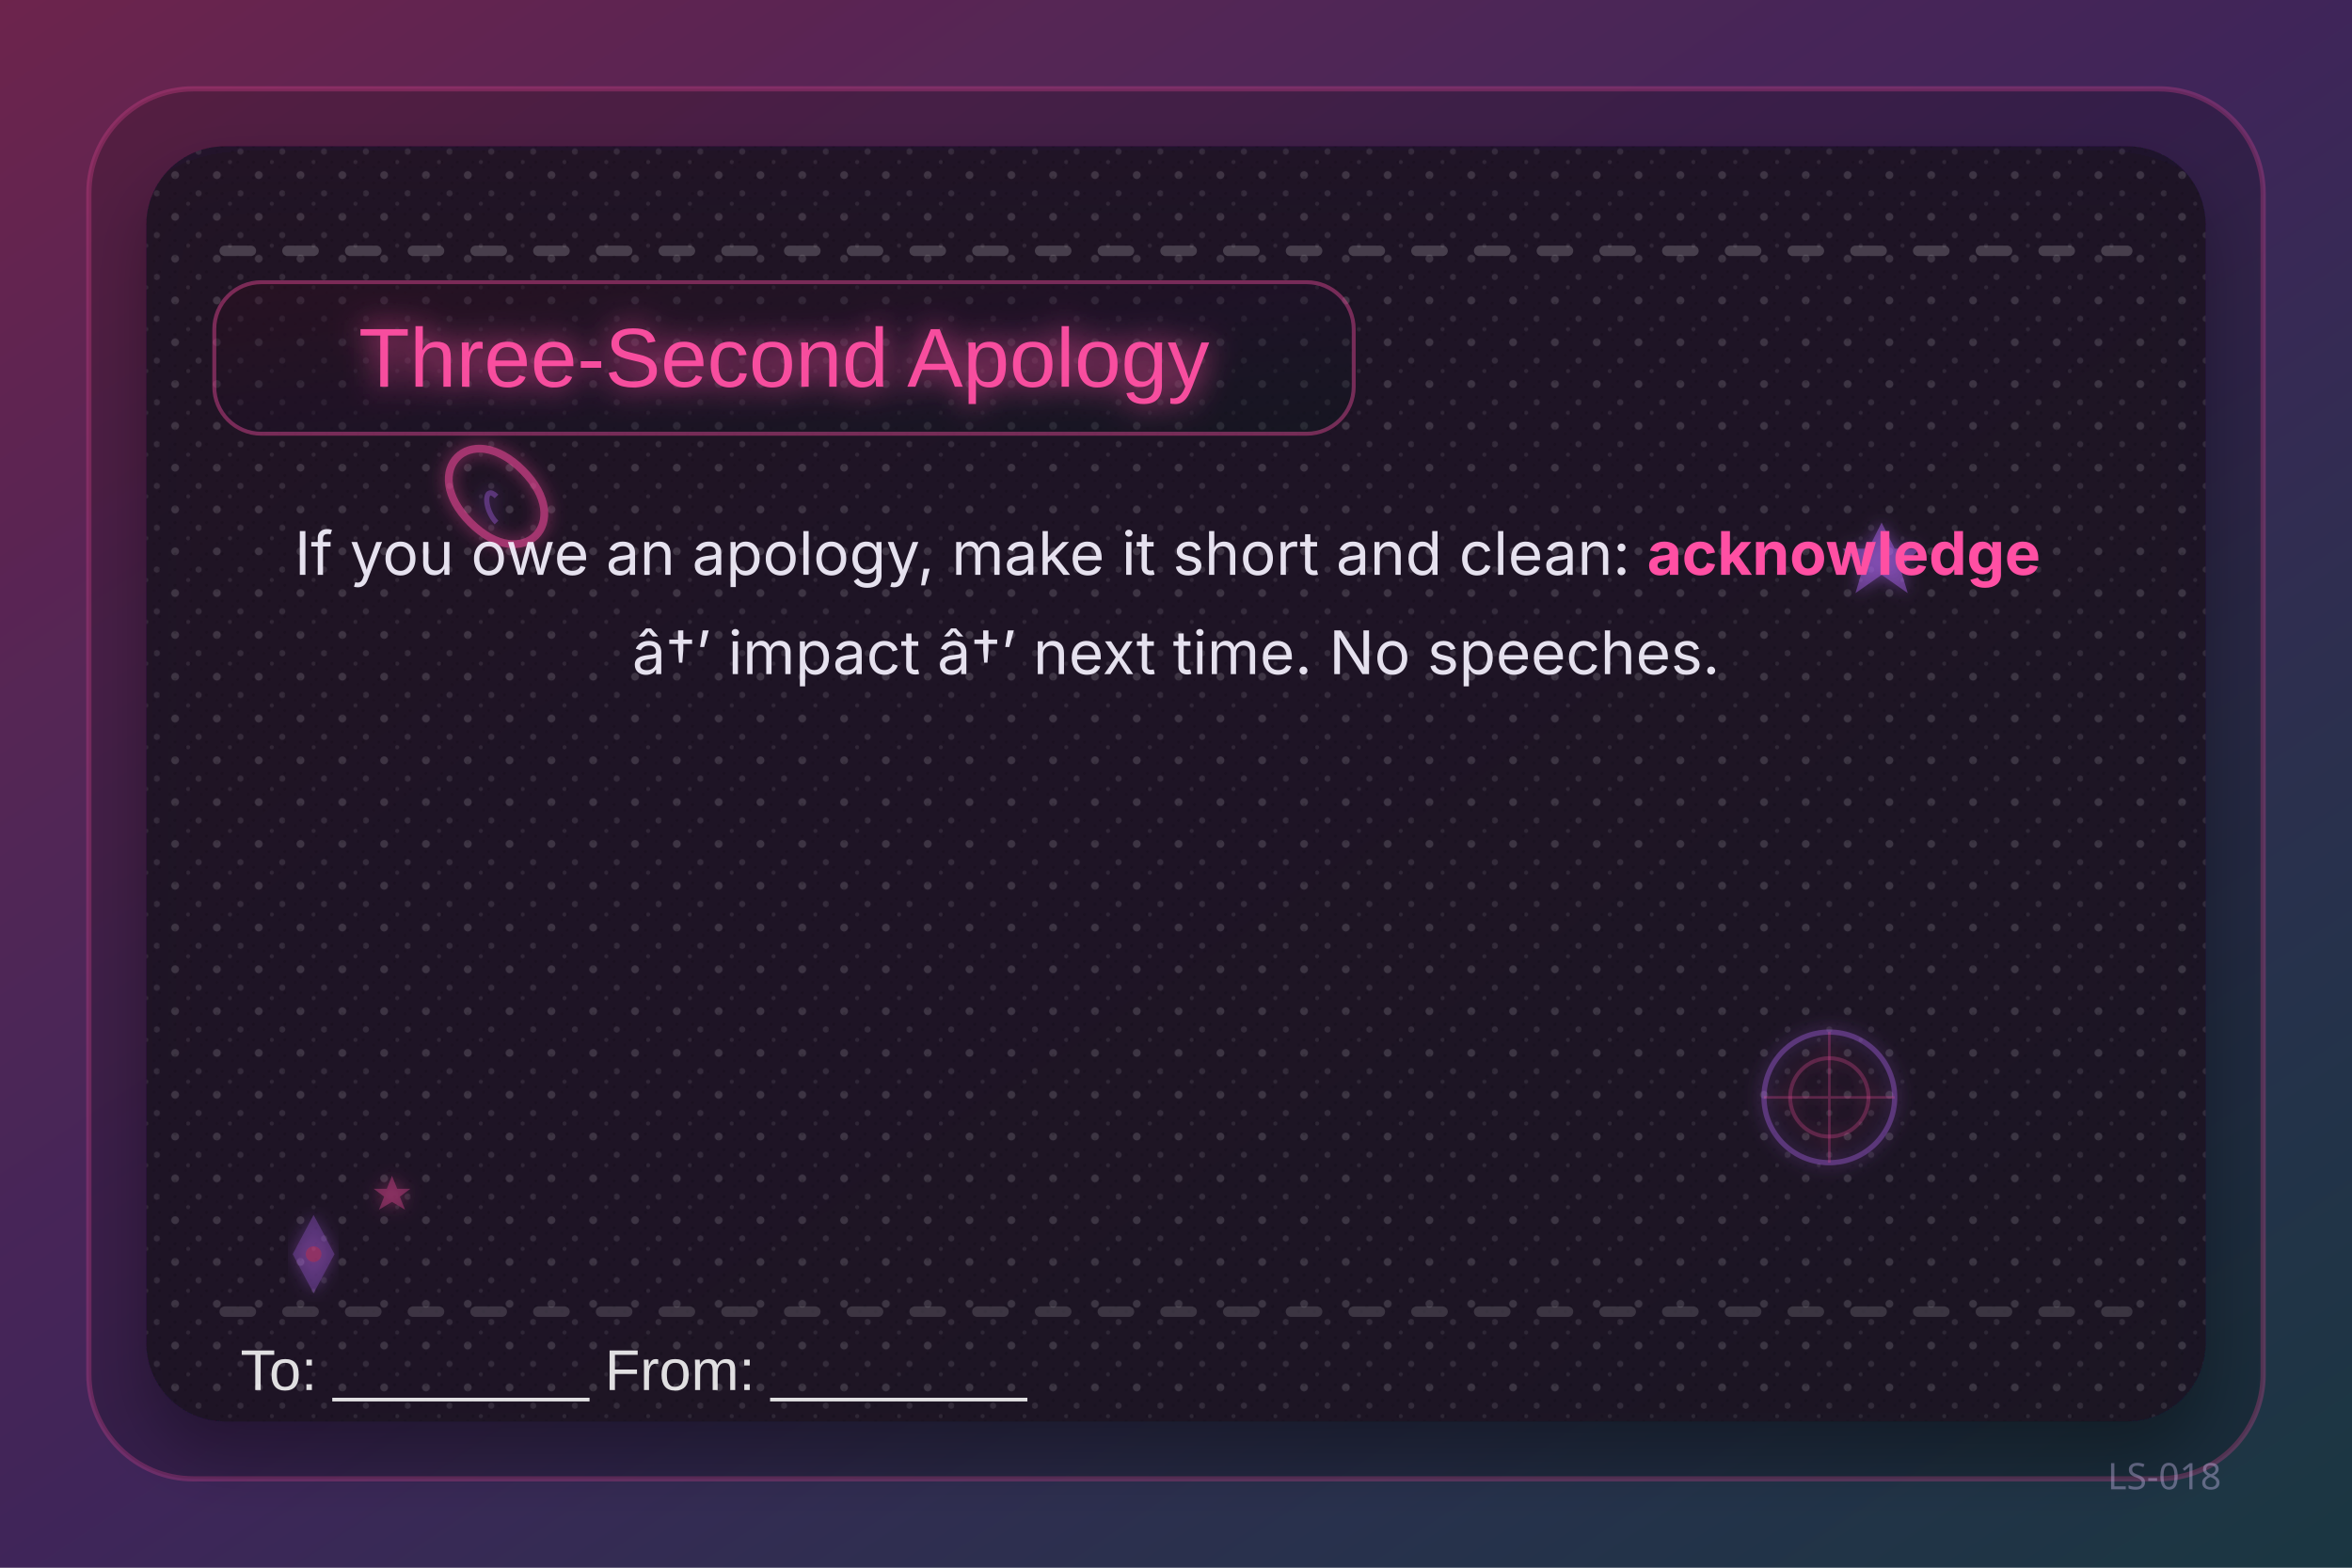
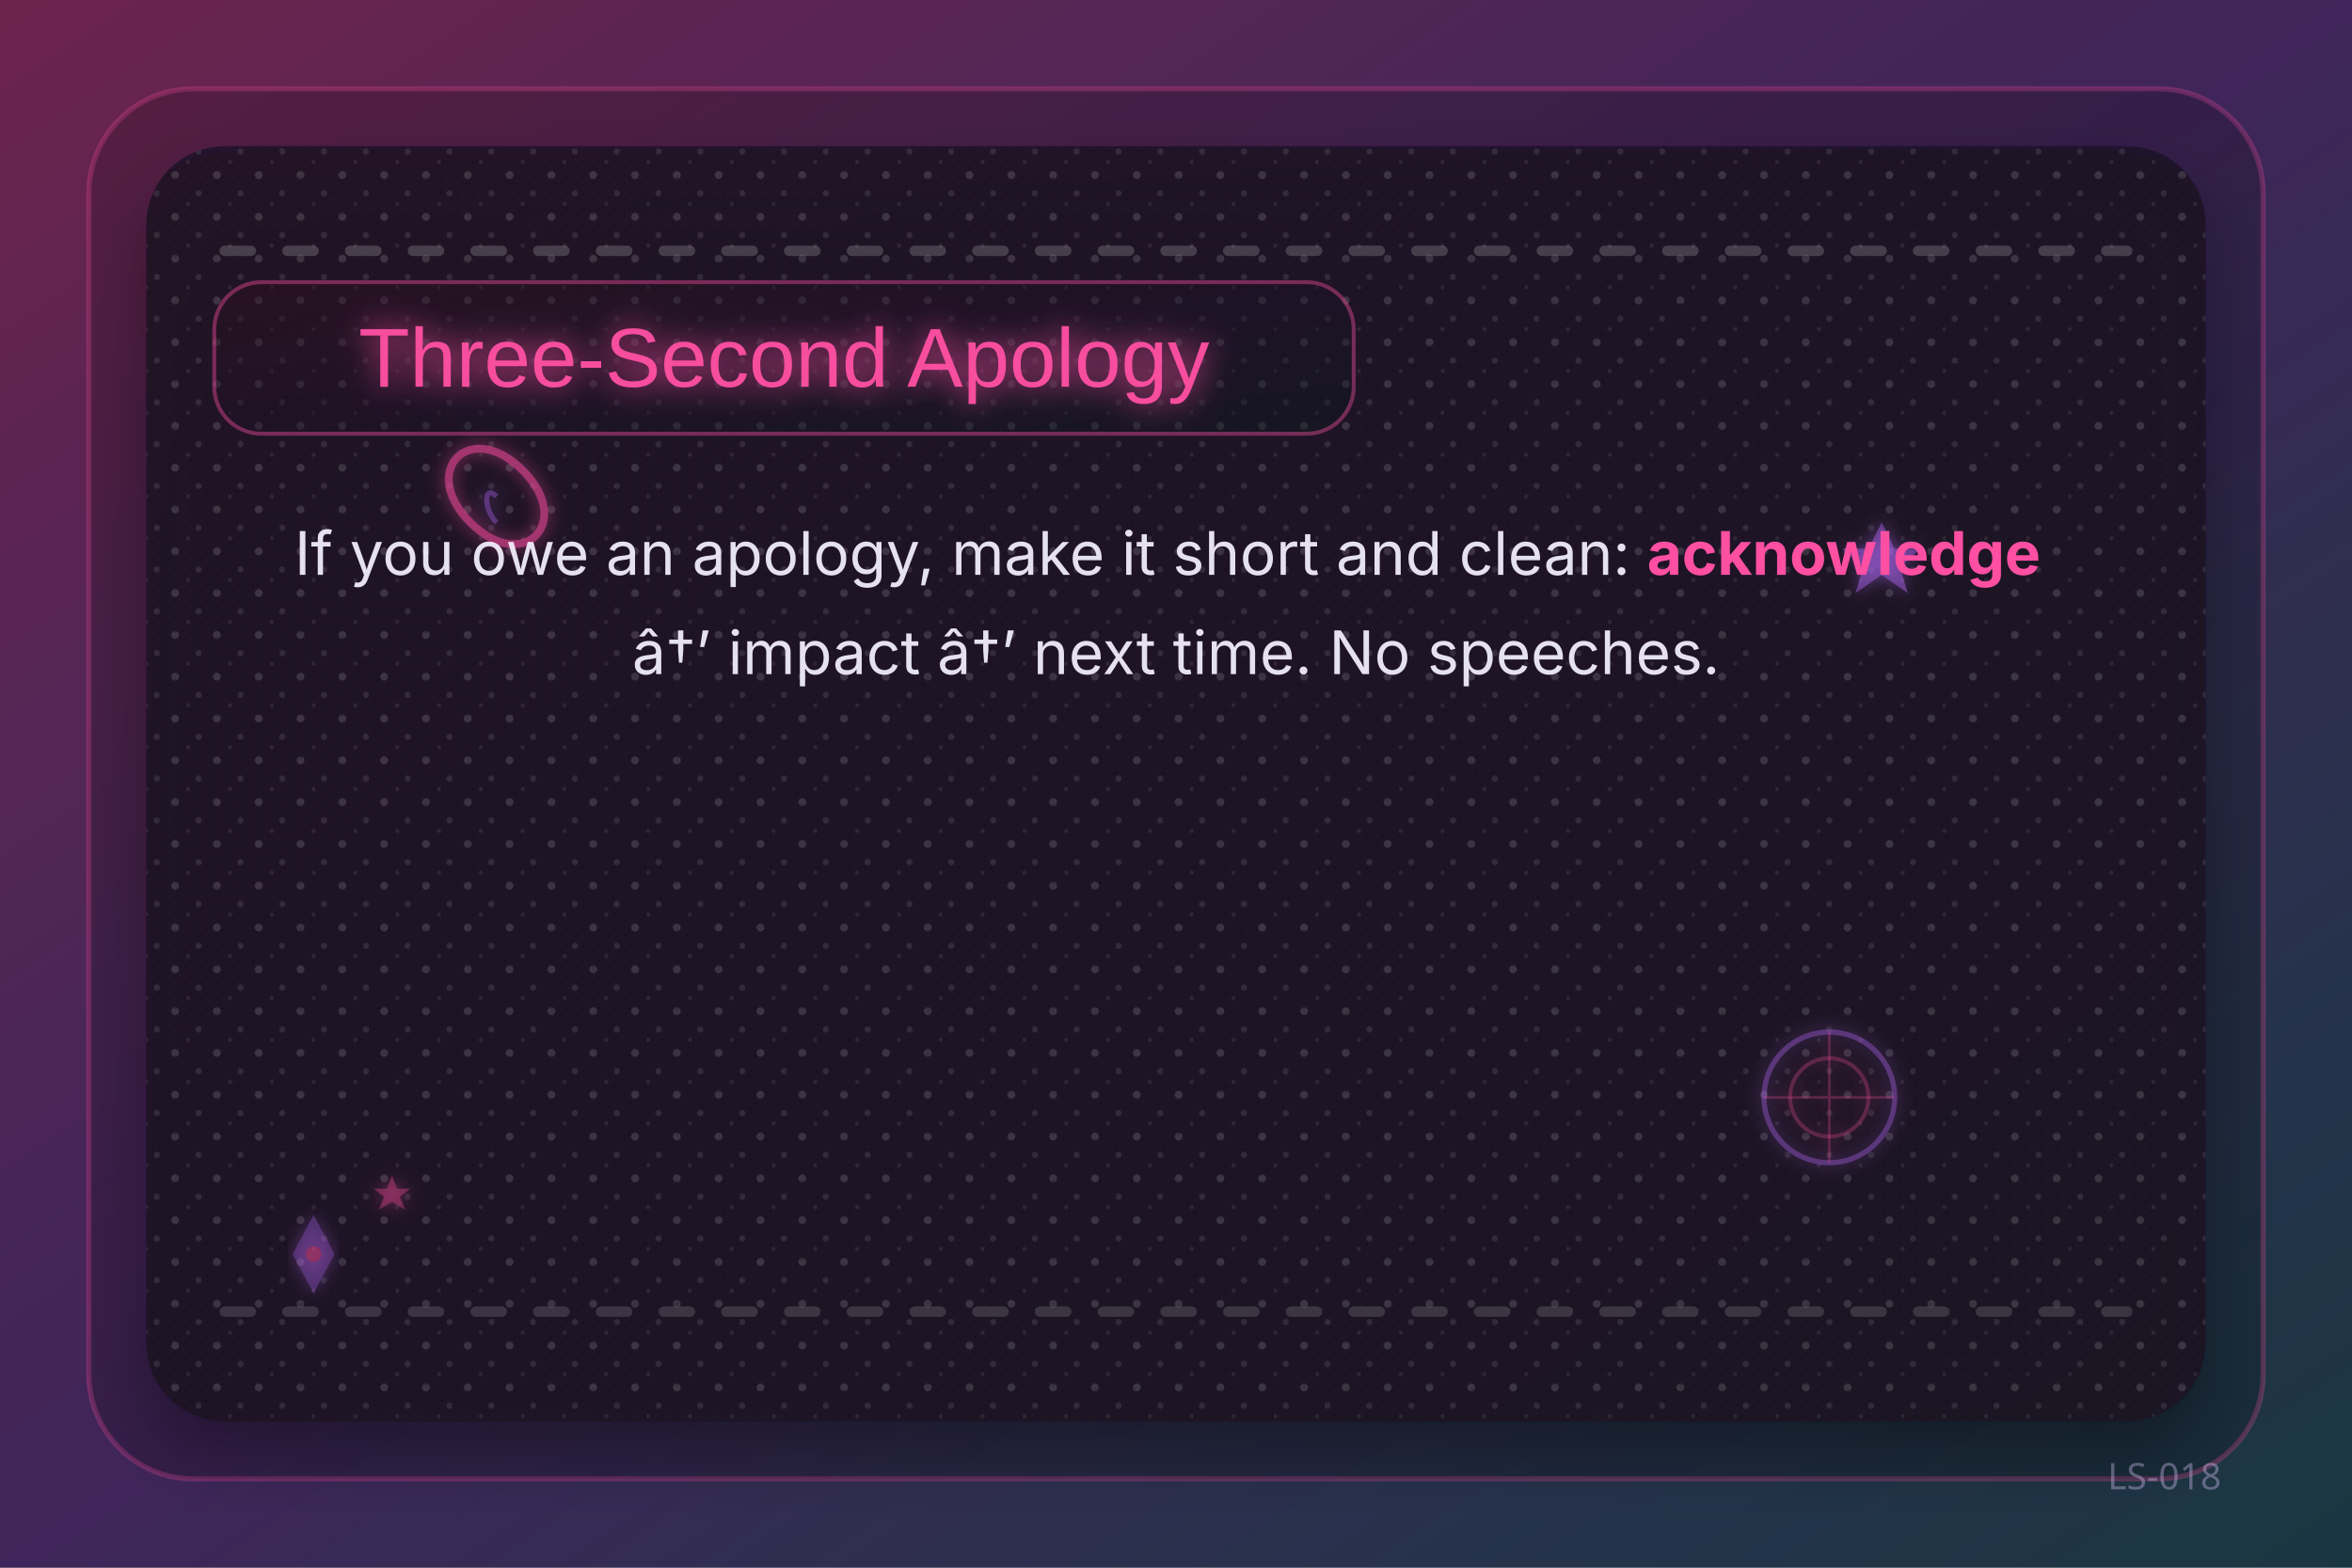
<svg xmlns="http://www.w3.org/2000/svg" viewBox="0 0 900 600">
  <defs>
    <linearGradient id="grad-LS-018" x1="0" y1="0" x2="1" y2="1">
      <stop offset="0%" stop-color="#ff4fa3" stop-opacity="0.4" />
      <stop offset="50%" stop-color="#b86bff" stop-opacity="0.3" />
      <stop offset="100%" stop-color="#55f0ff" stop-opacity="0.2" />
    </linearGradient>
    <pattern id="dots-LS-018" width="16" height="16" patternUnits="userSpaceOnUse">
      <circle cx="3" cy="3" r="1.5" fill="rgba(255,255,255,.14)" />
      <circle cx="12" cy="10" r="1.2" fill="rgba(255,255,255,.10)" />
      <circle cx="8" cy="14" r="0.8" fill="rgba(255,255,255,.08)" />
    </pattern>
    <pattern id="grain-LS-018" width="6" height="6" patternUnits="userSpaceOnUse">
      <rect width="6" height="6" fill="rgba(255,255,255,.02)" />
      <circle cx="1" cy="2" r="0.6" fill="rgba(0,0,0,.12)" />
      <circle cx="5" cy="4" r="0.6" fill="rgba(0,0,0,.10)" />
    </pattern>
    <filter id="shadow-LS-018" x="-40%" y="-40%" width="180%" height="180%">
      <feDropShadow dx="0" dy="14" stdDeviation="12" flood-opacity=".35" />
    </filter>
    <filter id="glow-LS-018" x="-60%" y="-60%" width="220%" height="220%">
      <feGaussianBlur stdDeviation="6" result="coloredBlur" />
      <feMerge>
        <feMergeNode in="coloredBlur" />
        <feMergeNode in="SourceGraphic" />
      </feMerge>
    </filter>
    <filter id="softGlow-LS-018">
      <feGaussianBlur stdDeviation="3" result="blur" />
      <feMerge>
        <feMergeNode in="blur" />
        <feMergeNode in="SourceGraphic" />
      </feMerge>
    </filter>
  </defs>
  <rect width="900" height="600" fill="#0b0712" />
  <rect width="900" height="600" fill="url(#grad-LS-018)" />
  <rect x="34" y="34" width="832" height="532" rx="40" fill="rgba(0,0,0,.18)" stroke="rgba(255,79,163,.25)" stroke-width="2" />
  <rect x="56" y="56" width="788" height="488" rx="30" fill="rgba(20,10,34,.85)" filter="url(#shadow-LS-018)" />
  <rect x="56" y="56" width="788" height="488" rx="30" fill="url(#dots-LS-018)" />
  <rect x="56" y="56" width="788" height="488" rx="30" fill="url(#grain-LS-018)" />
  <path d="M86 96h728" stroke="rgba(255,255,255,.18)" stroke-width="4" stroke-linecap="round" stroke-dasharray="10 14" />
  <path d="M86 502h728" stroke="rgba(255,255,255,.14)" stroke-width="4" stroke-linecap="round" stroke-dasharray="10 14" />
  <g opacity=".85" filter="url(#softGlow-LS-018)">
    <path d="M 200 180 C 180 160, 160 180, 180 200 C 200 220, 220 200, 200 180 Z" fill="none" stroke="#ff4fa3" stroke-width="3" opacity="0.6" />
    <path d="M 190 190 C 185 185, 185 195, 190 200" fill="none" stroke="#b86bff" stroke-width="2" opacity="0.4" />
    <path d="M 720 200 L 725 210 L 735 210 L 727 217 L 730 227 L 720 220 L 710 227 L 713 217 L 705 210 L 715 210 Z" fill="#b86bff" opacity="0.5" />
    <path d="M 150 450 L 152 455 L 157 455 L 153 458 L 155 463 L 150 460 L 145 463 L 147 458 L 143 455 L 148 455 Z" fill="#ff4fa3" opacity="0.4" />
    <circle cx="700" cy="420" r="25" fill="none" stroke="#b86bff" stroke-width="2" opacity="0.4" />
    <circle cx="700" cy="420" r="15" fill="none" stroke="#ff4fa3" stroke-width="1.5" opacity="0.3" />
    <path d="M 700 395 L 700 445 M 675 420 L 725 420" stroke="#ff4fa3" stroke-width="1" opacity="0.3" />
  </g>
  <rect x="82" y="108" width="436" height="58" rx="18" fill="rgba(0,0,0,.35)" stroke="rgba(255,79,163,.4)" stroke-width="1.5" />
  <rect x="82" y="108" width="436" height="58" rx="18" fill="url(#grad-LS-018)" opacity="0.2" />
  <text x="300" y="148" font-family="Arial Black, Arial, sans-serif" font-size="32" fill="rgba(255,79,163,.95)" text-anchor="middle" filter="url(#glow-LS-018)">Three-Second Apology</text>
  <text x="450" y="220" font-family="system-ui, -apple-system, sans-serif" font-size="23" fill="rgba(246,242,255,.92)" text-anchor="middle">
    <tspan x="450" dy="0">If you owe an apology, make it short and clean: <tspan font-weight="bold" fill="#ff4fa3">acknowledge</tspan>
      <tspan x="450" dy="38">â†’ impact â†’ next time</tspan>. No speeches.</tspan>
  </text>
  <g transform="translate(120 480)" opacity="0.5" filter="url(#softGlow-LS-018)">
    <path d="M 0 -15 L 8 0 L 0 15 L -8 0 Z" fill="#b86bff" opacity="0.6" />
    <circle cx="0" cy="0" r="3" fill="#ff4fa3" />
  </g>
  <text x="850" y="570" font-family="system-ui, sans-serif" font-size="14" fill="#c8b9e8" opacity="0.4" text-anchor="end">LS-018</text>
-   <text x="92" y="532" font-family="Arial, sans-serif" font-size="22" fill="rgba(255,255,255,.86)">To: ________   From: ________</text>
</svg>
